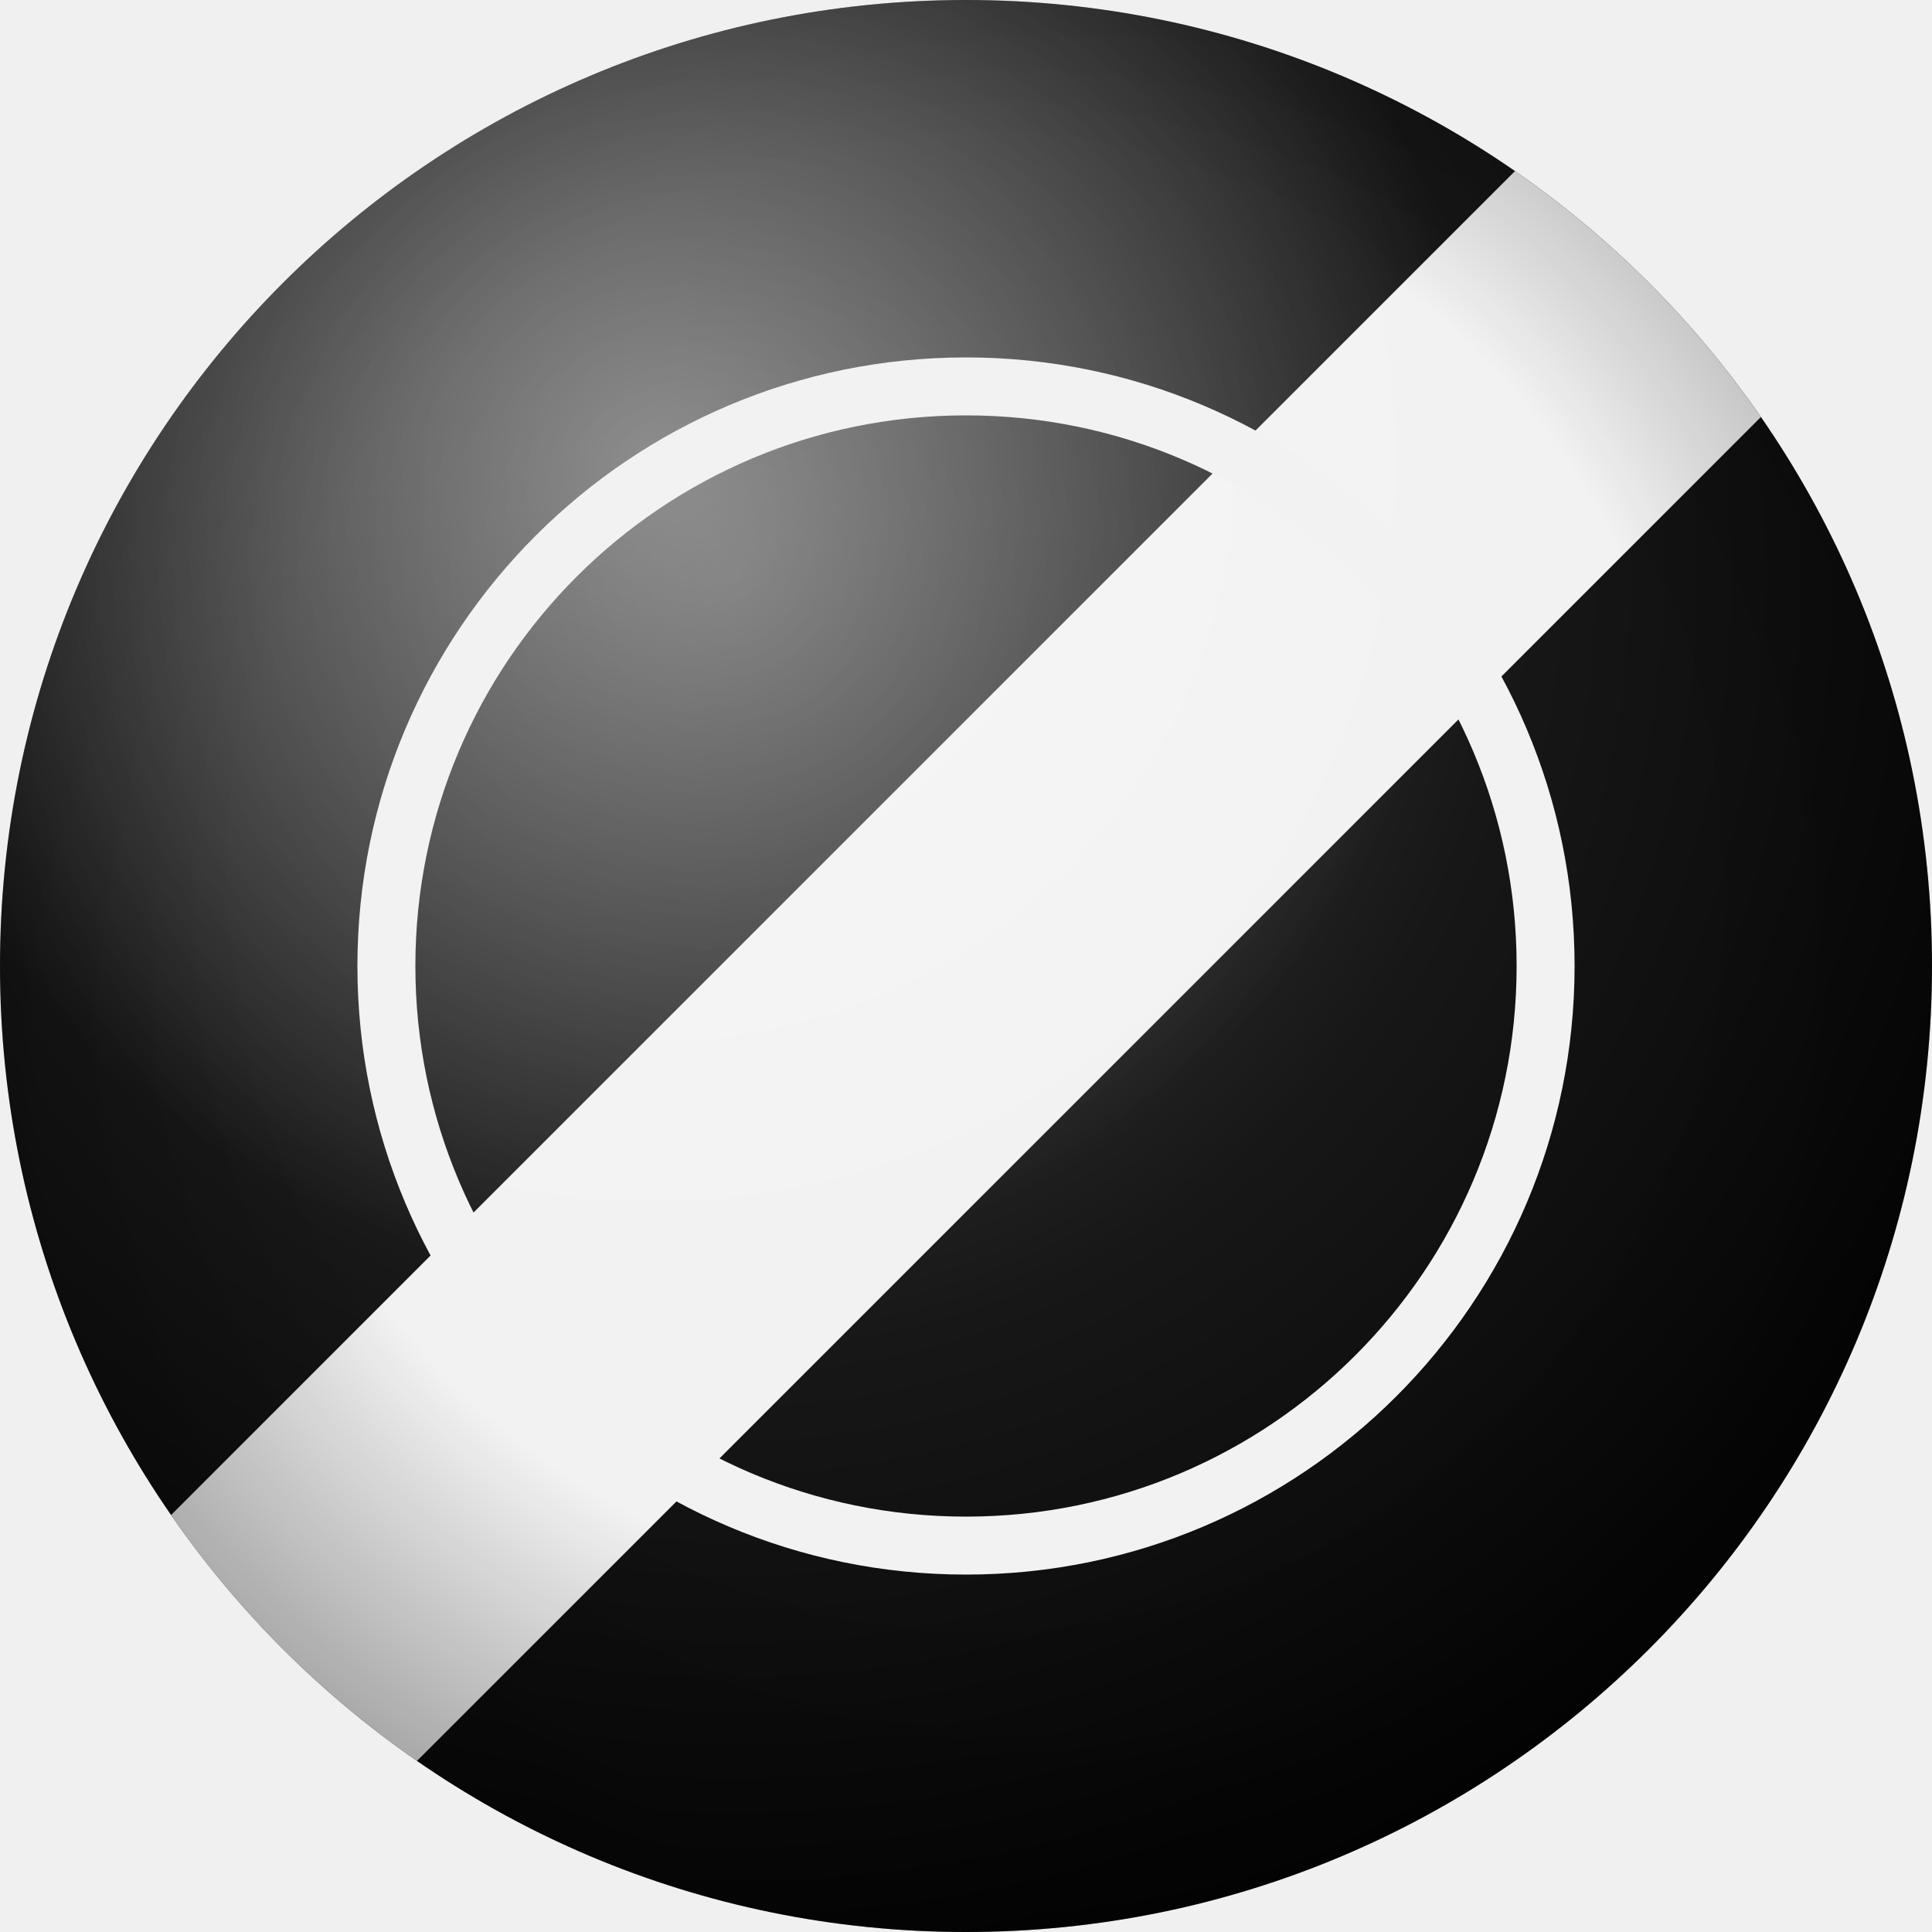
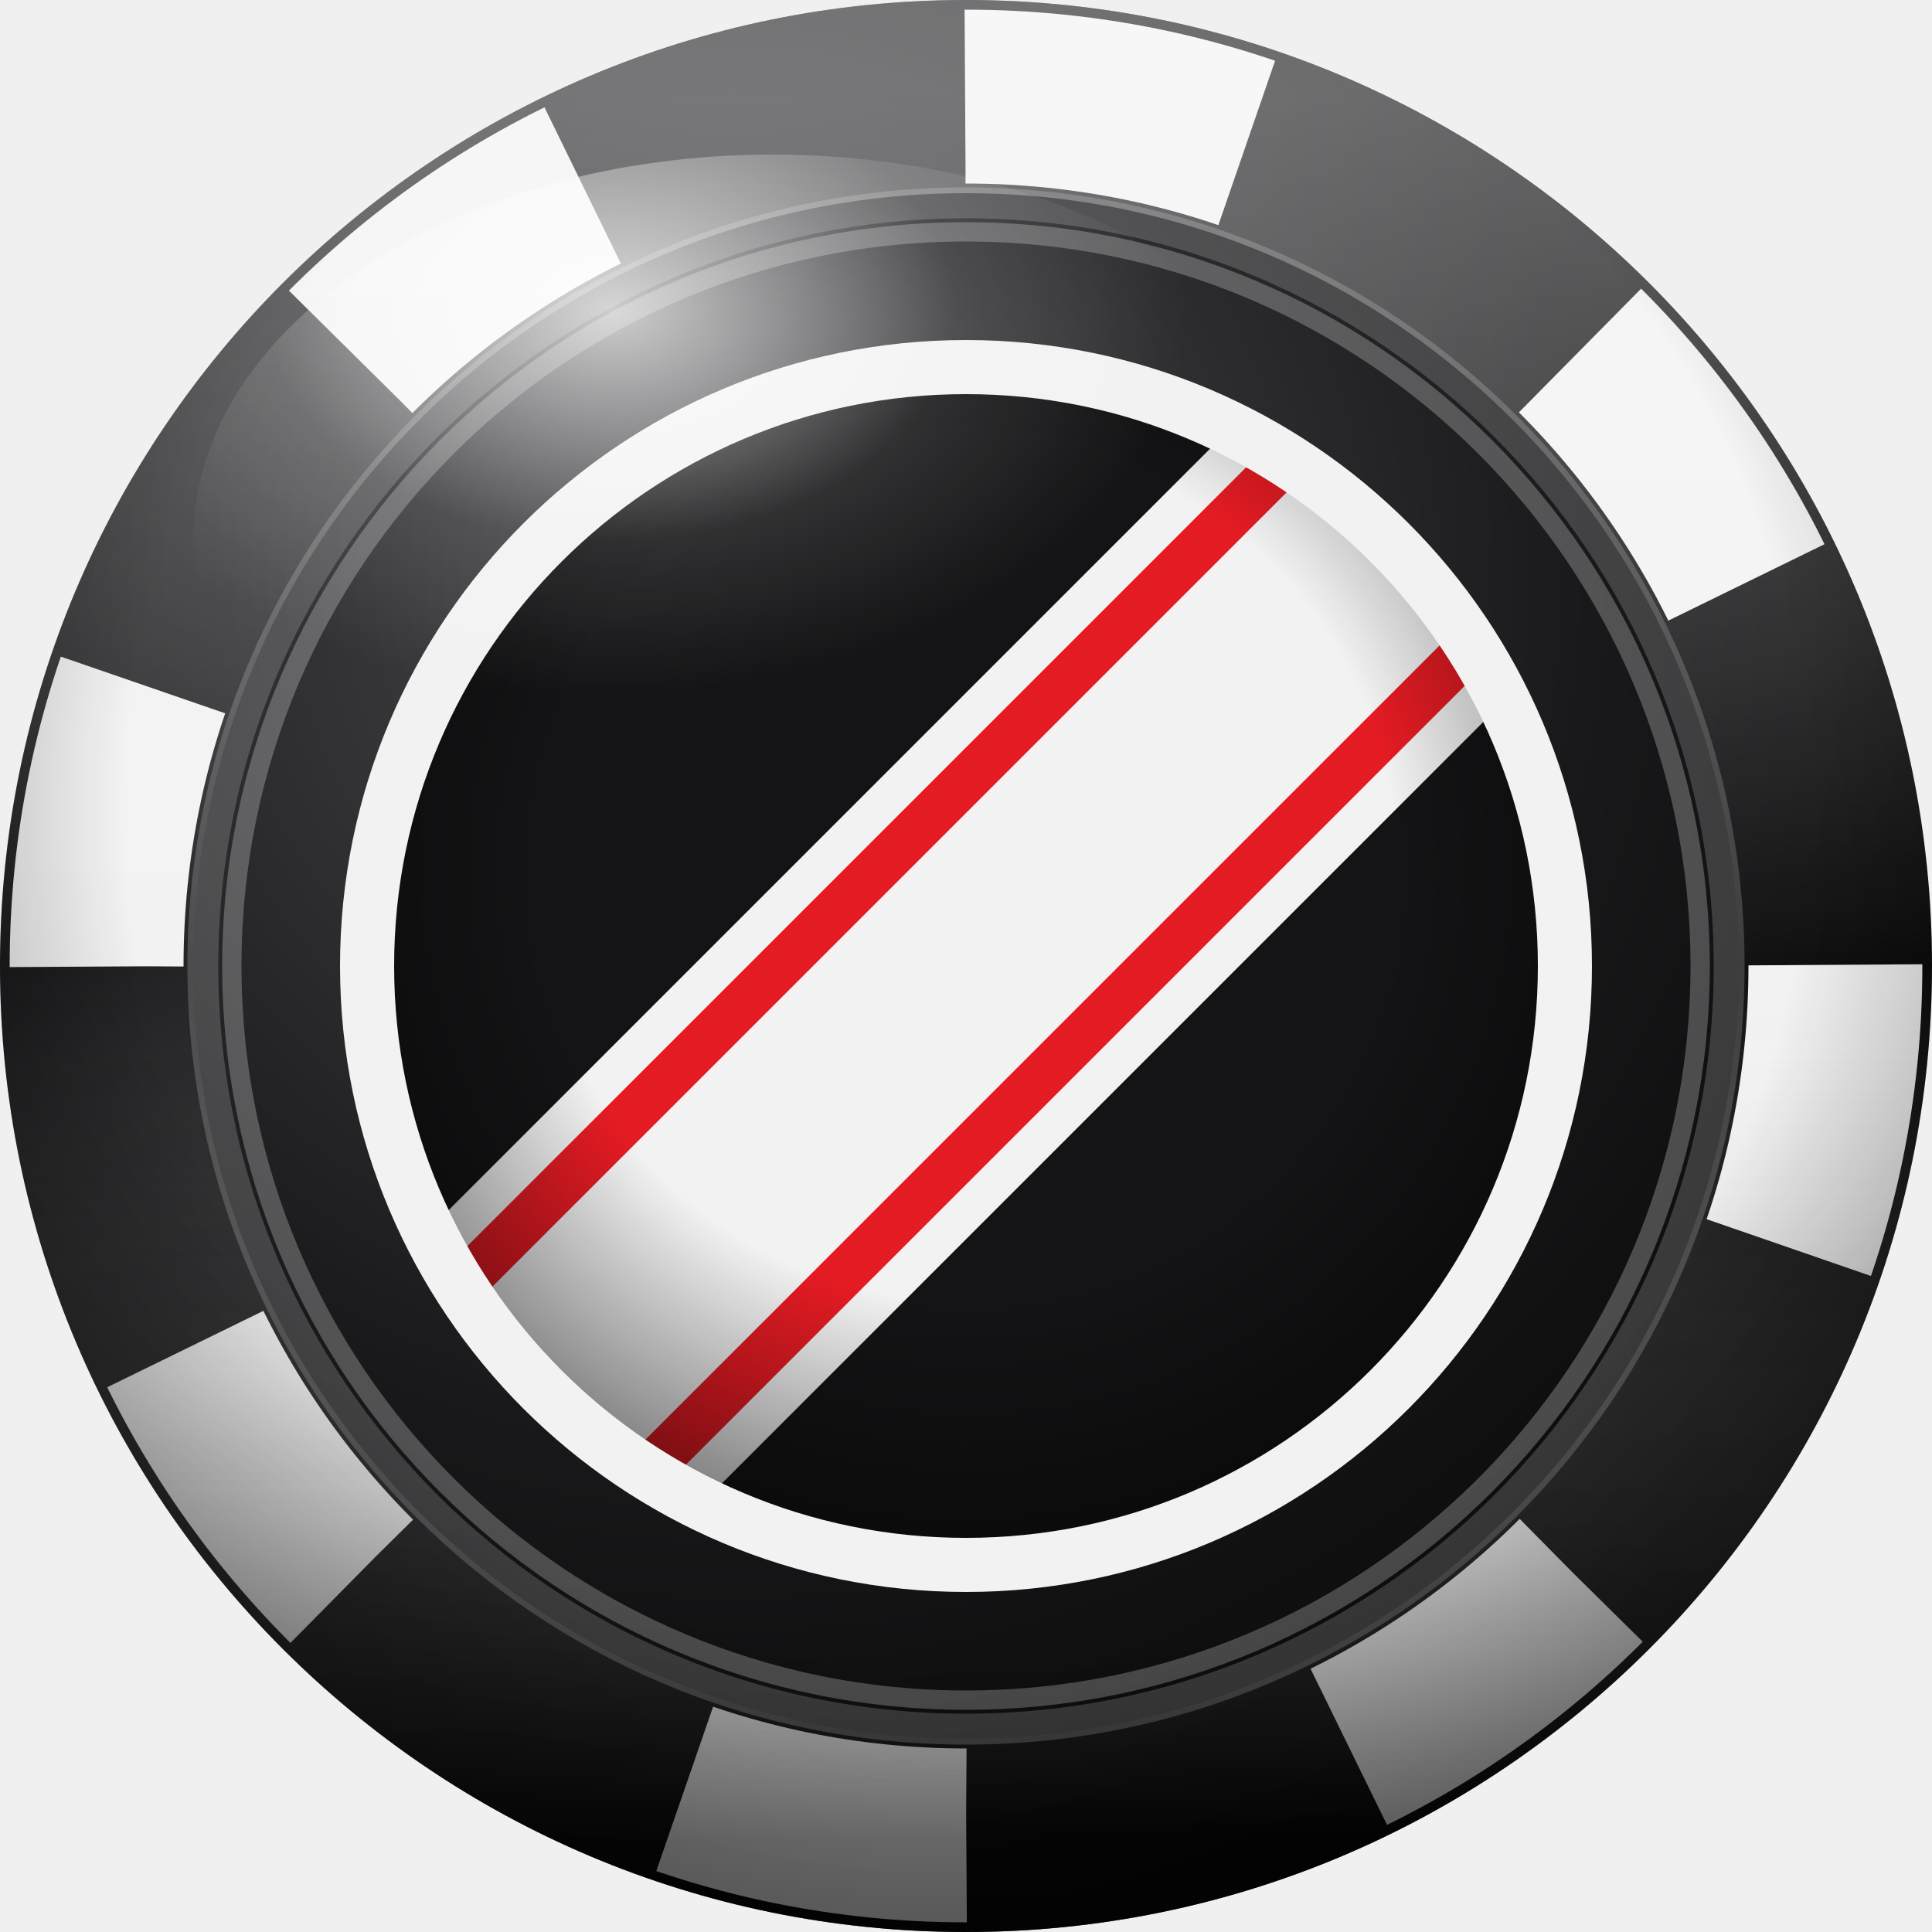
<svg xmlns="http://www.w3.org/2000/svg" viewBox="0 0 100 100">
  <defs>
    <clipPath id="c">
      <circle cx="50" cy="50" r="50" />
    </clipPath>
    <clipPath id="m">
-       <circle cx="50" cy="50" r="30" />
+       <circle cx="50" cy="50" r="31" />
    </clipPath>
-     <radialGradient id="l" cx=".34" cy=".24" r=".42">
-       <stop offset="0" stop-color="#fff" stop-opacity="0.4" />
+     <radialGradient id="corpo" cx=".38" cy=".3" r=".8">
+       <stop offset="0" stop-color="#4A4A4E" />
+       <stop offset=".55" stop-color="#19191B" />
+       <stop offset="1" stop-color="#020202" />
+     </radialGradient>
+     <linearGradient id="borda" x1="0" y1="0" x2="0" y2="1">
+       <stop offset="0" stop-color="#fff" stop-opacity=".35" />
+       <stop offset=".5" stop-color="#fff" stop-opacity="0" />
+       <stop offset="1" stop-color="#000" stop-opacity=".45" />
+     </linearGradient>
+     <radialGradient id="ms" cx=".5" cy=".42" r=".55">
+       <stop offset=".65" stop-color="#000" stop-opacity="0" />
+       <stop offset="1" stop-color="#000" stop-opacity=".45" />
+     </radialGradient>
+     <radialGradient id="verniz" cx=".36" cy=".2" r=".5">
+       <stop offset="0" stop-color="#fff" stop-opacity=".75" />
+       <stop offset=".6" stop-color="#fff" stop-opacity=".12" />
      <stop offset="1" stop-color="#fff" stop-opacity="0" />
    </radialGradient>
-     <radialGradient id="s" cx=".5" cy=".45" r=".62">
-       <stop offset=".6" stop-color="#000" stop-opacity="0" />
-       <stop offset="1" stop-color="#000" stop-opacity="0.45" />
-     </radialGradient>
-     <radialGradient id="ms" cx=".5" cy=".5" r=".5">
-       <stop offset=".7" stop-color="#000" stop-opacity="0" />
-       <stop offset="1" stop-color="#000" stop-opacity=".35" />
-     </radialGradient>
-     <radialGradient id="f" cx=".38" cy=".3" r=".8">
-       <stop offset="0" stop-color="#4A4A4A" />
-       <stop offset=".5" stop-color="#171717" />
-       <stop offset="1" stop-color="#000" />
+     <radialGradient id="sombra" cx=".5" cy=".42" r=".6">
+       <stop offset=".72" stop-color="#000" stop-opacity="0" />
+       <stop offset="1" stop-color="#000" stop-opacity=".4" />
    </radialGradient>
  </defs>
  <g clip-path="url(#c)">
-     <rect width="100" height="100" fill="url(#f)" />
-     <rect x="41" y="-30" width="18" height="160" fill="#F2F2F2" transform="rotate(45 50 50)" />
-     <rect width="100" height="100" fill="url(#s)" />
-     <rect width="100" height="100" fill="url(#l)" />
+     <rect width="100" height="100" fill="url(#corpo)" />
+     <circle cx="50" cy="50" r="45" fill="none" stroke="#F2F2F2" stroke-width="9" stroke-dasharray="14.84 20.50" stroke-dashoffset="0.00" />
+     <circle cx="50" cy="50" r="45" fill="none" stroke="url(#borda)" stroke-width="10" />
+     <circle cx="50" cy="50" r="39.5" fill="none" stroke="rgba(255,255,255,.18)" stroke-width="1.6" />
+     <circle cx="50" cy="50" r="38" fill="none" stroke="#fff" stroke-opacity=".25" stroke-width="1" />
+     <g clip-path="url(#m)">
+       <circle cx="50" cy="50" r="31" fill="#141416" />
+       <g transform="rotate(45 50 50)">
+         <rect x="40" y="-30" width="20" height="160" fill="#F2F2F2" />
+         <rect x="42" y="-30" width="2.4" height="160" fill="#E41B23" />
+         <rect x="55.6" y="-30" width="2.4" height="160" fill="#E41B23" />
+       </g>
+       <circle cx="50" cy="50" r="31" fill="url(#ms)" />
+     </g>
+     <circle cx="50" cy="50" r="31" fill="none" stroke="#F2F2F2" stroke-width="2.8" />
+     <rect width="100" height="100" fill="url(#sombra)" />
+     <ellipse cx="40" cy="28" rx="30" ry="20" fill="url(#verniz)" />
  </g>
-   <circle cx="50" cy="50" r="30" fill="none" stroke="#F2F2F2" stroke-width="3" />
</svg>
